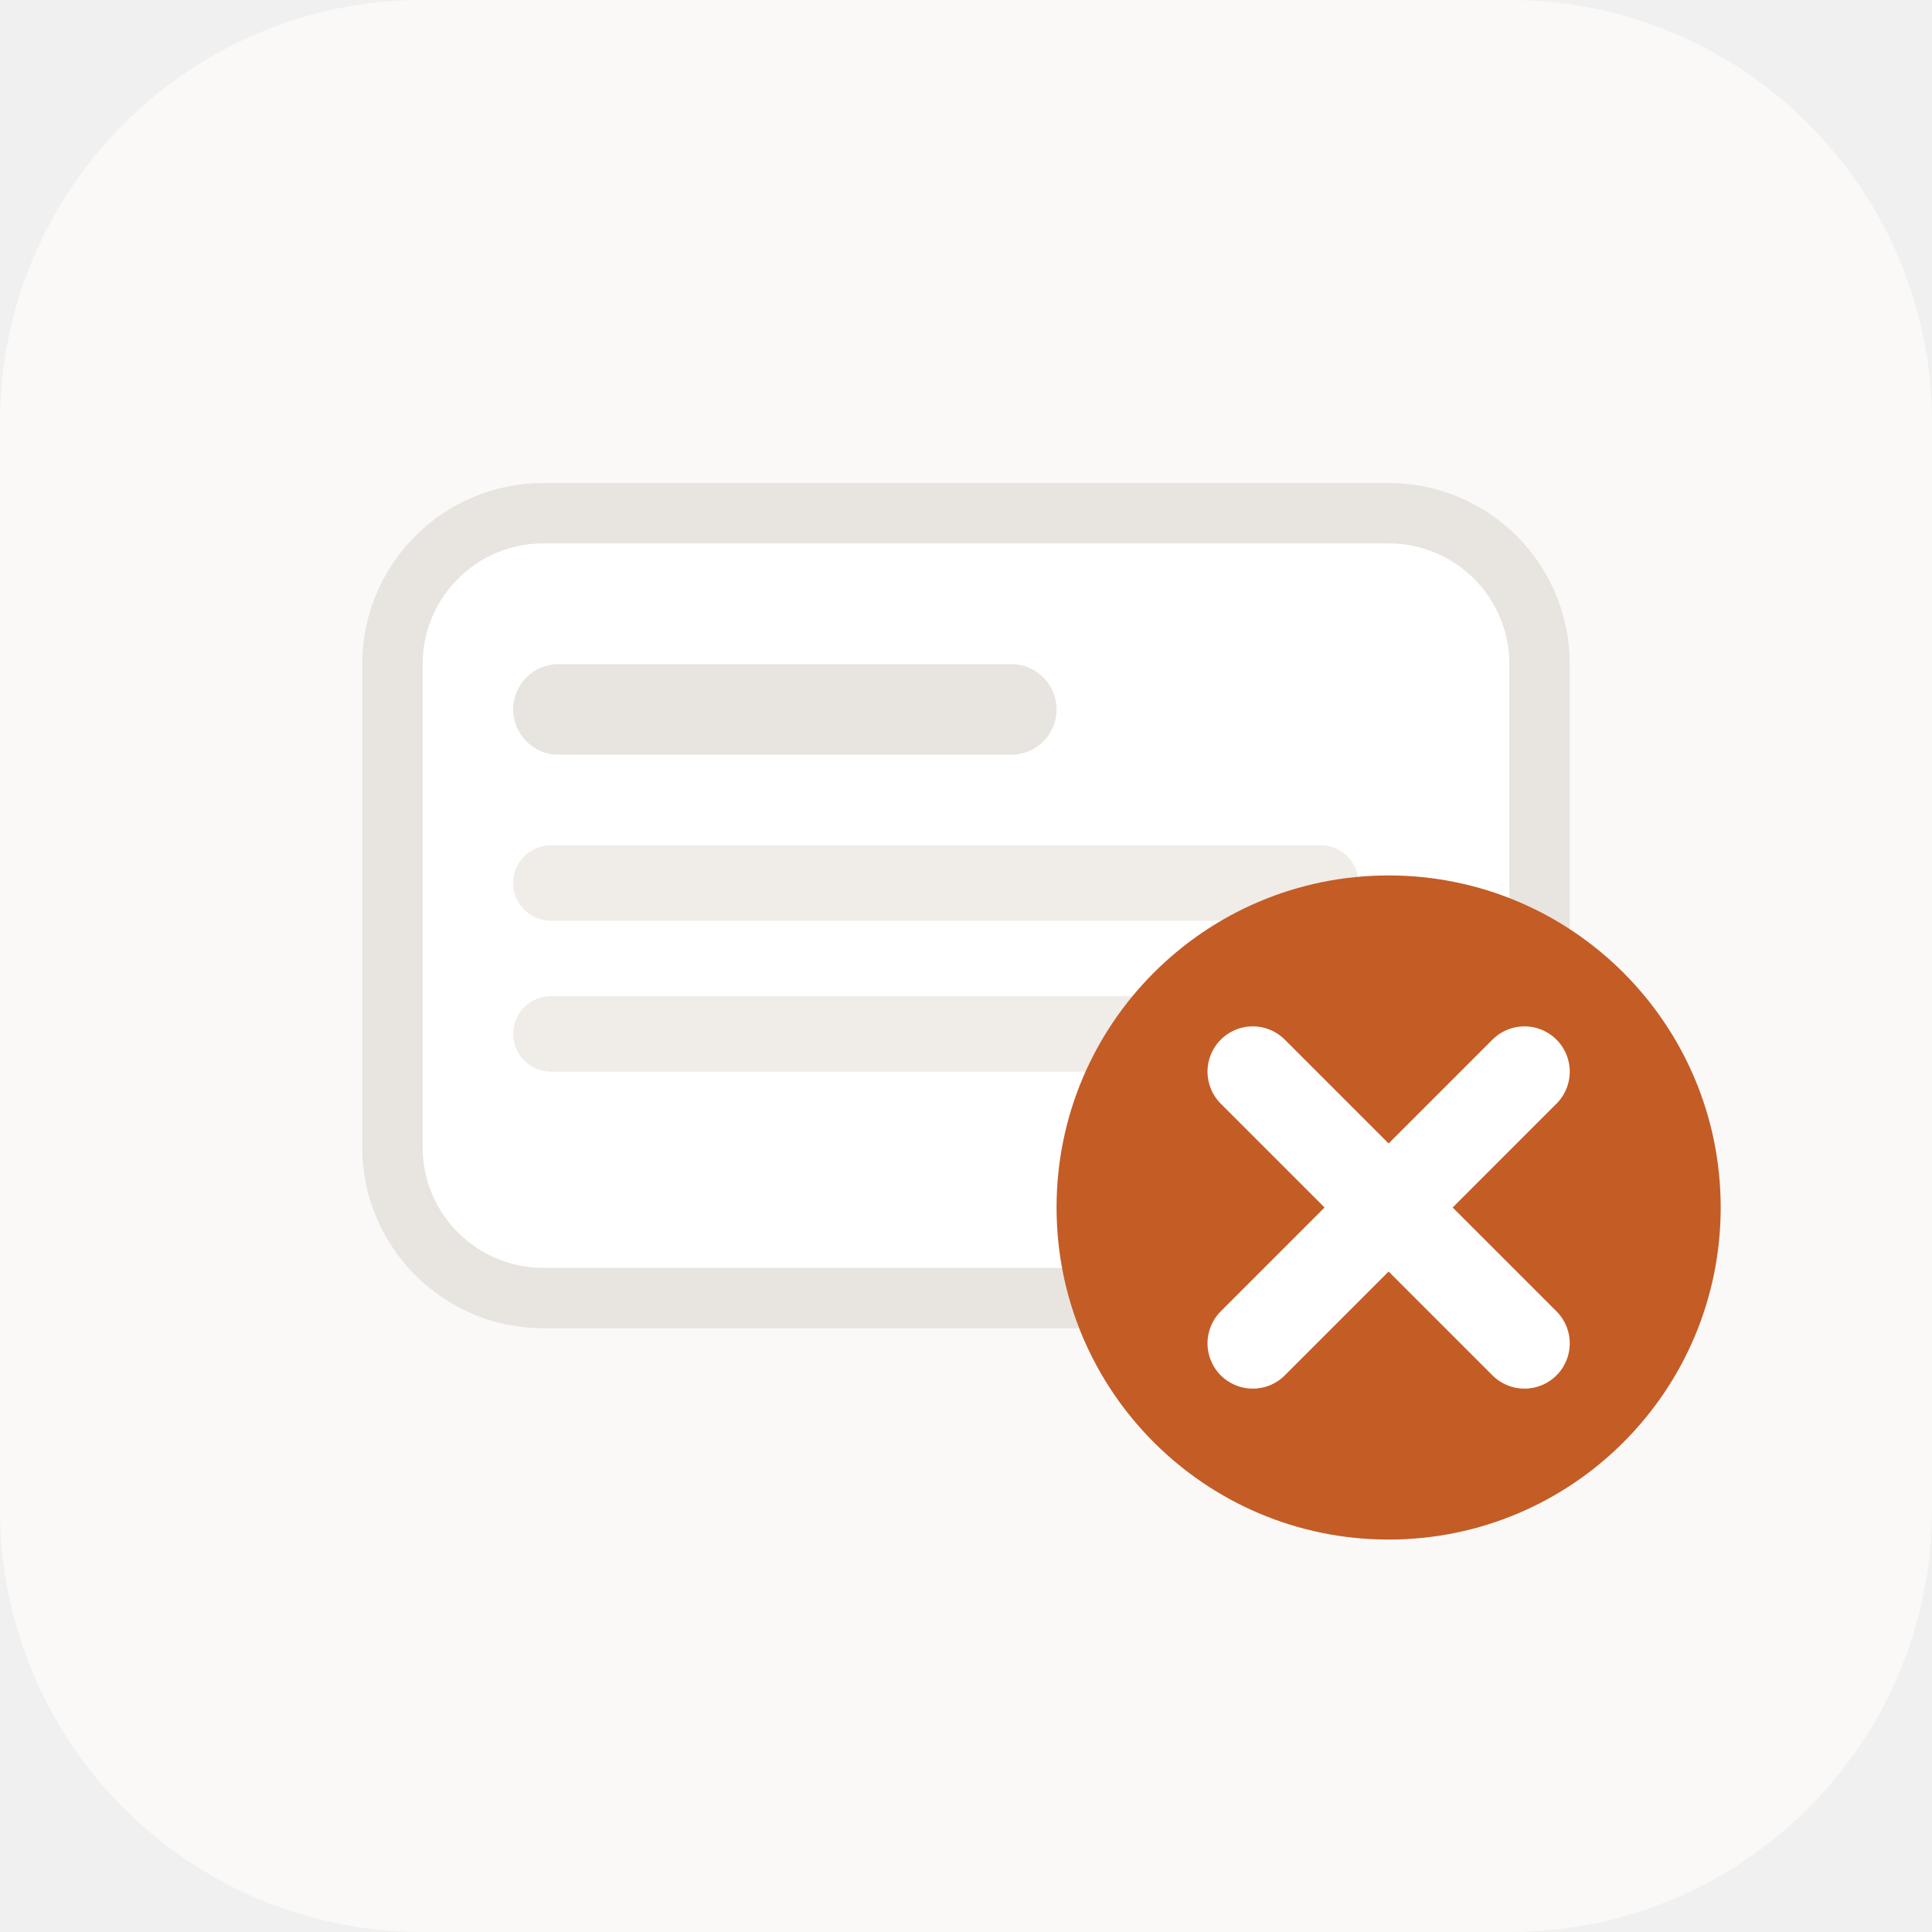
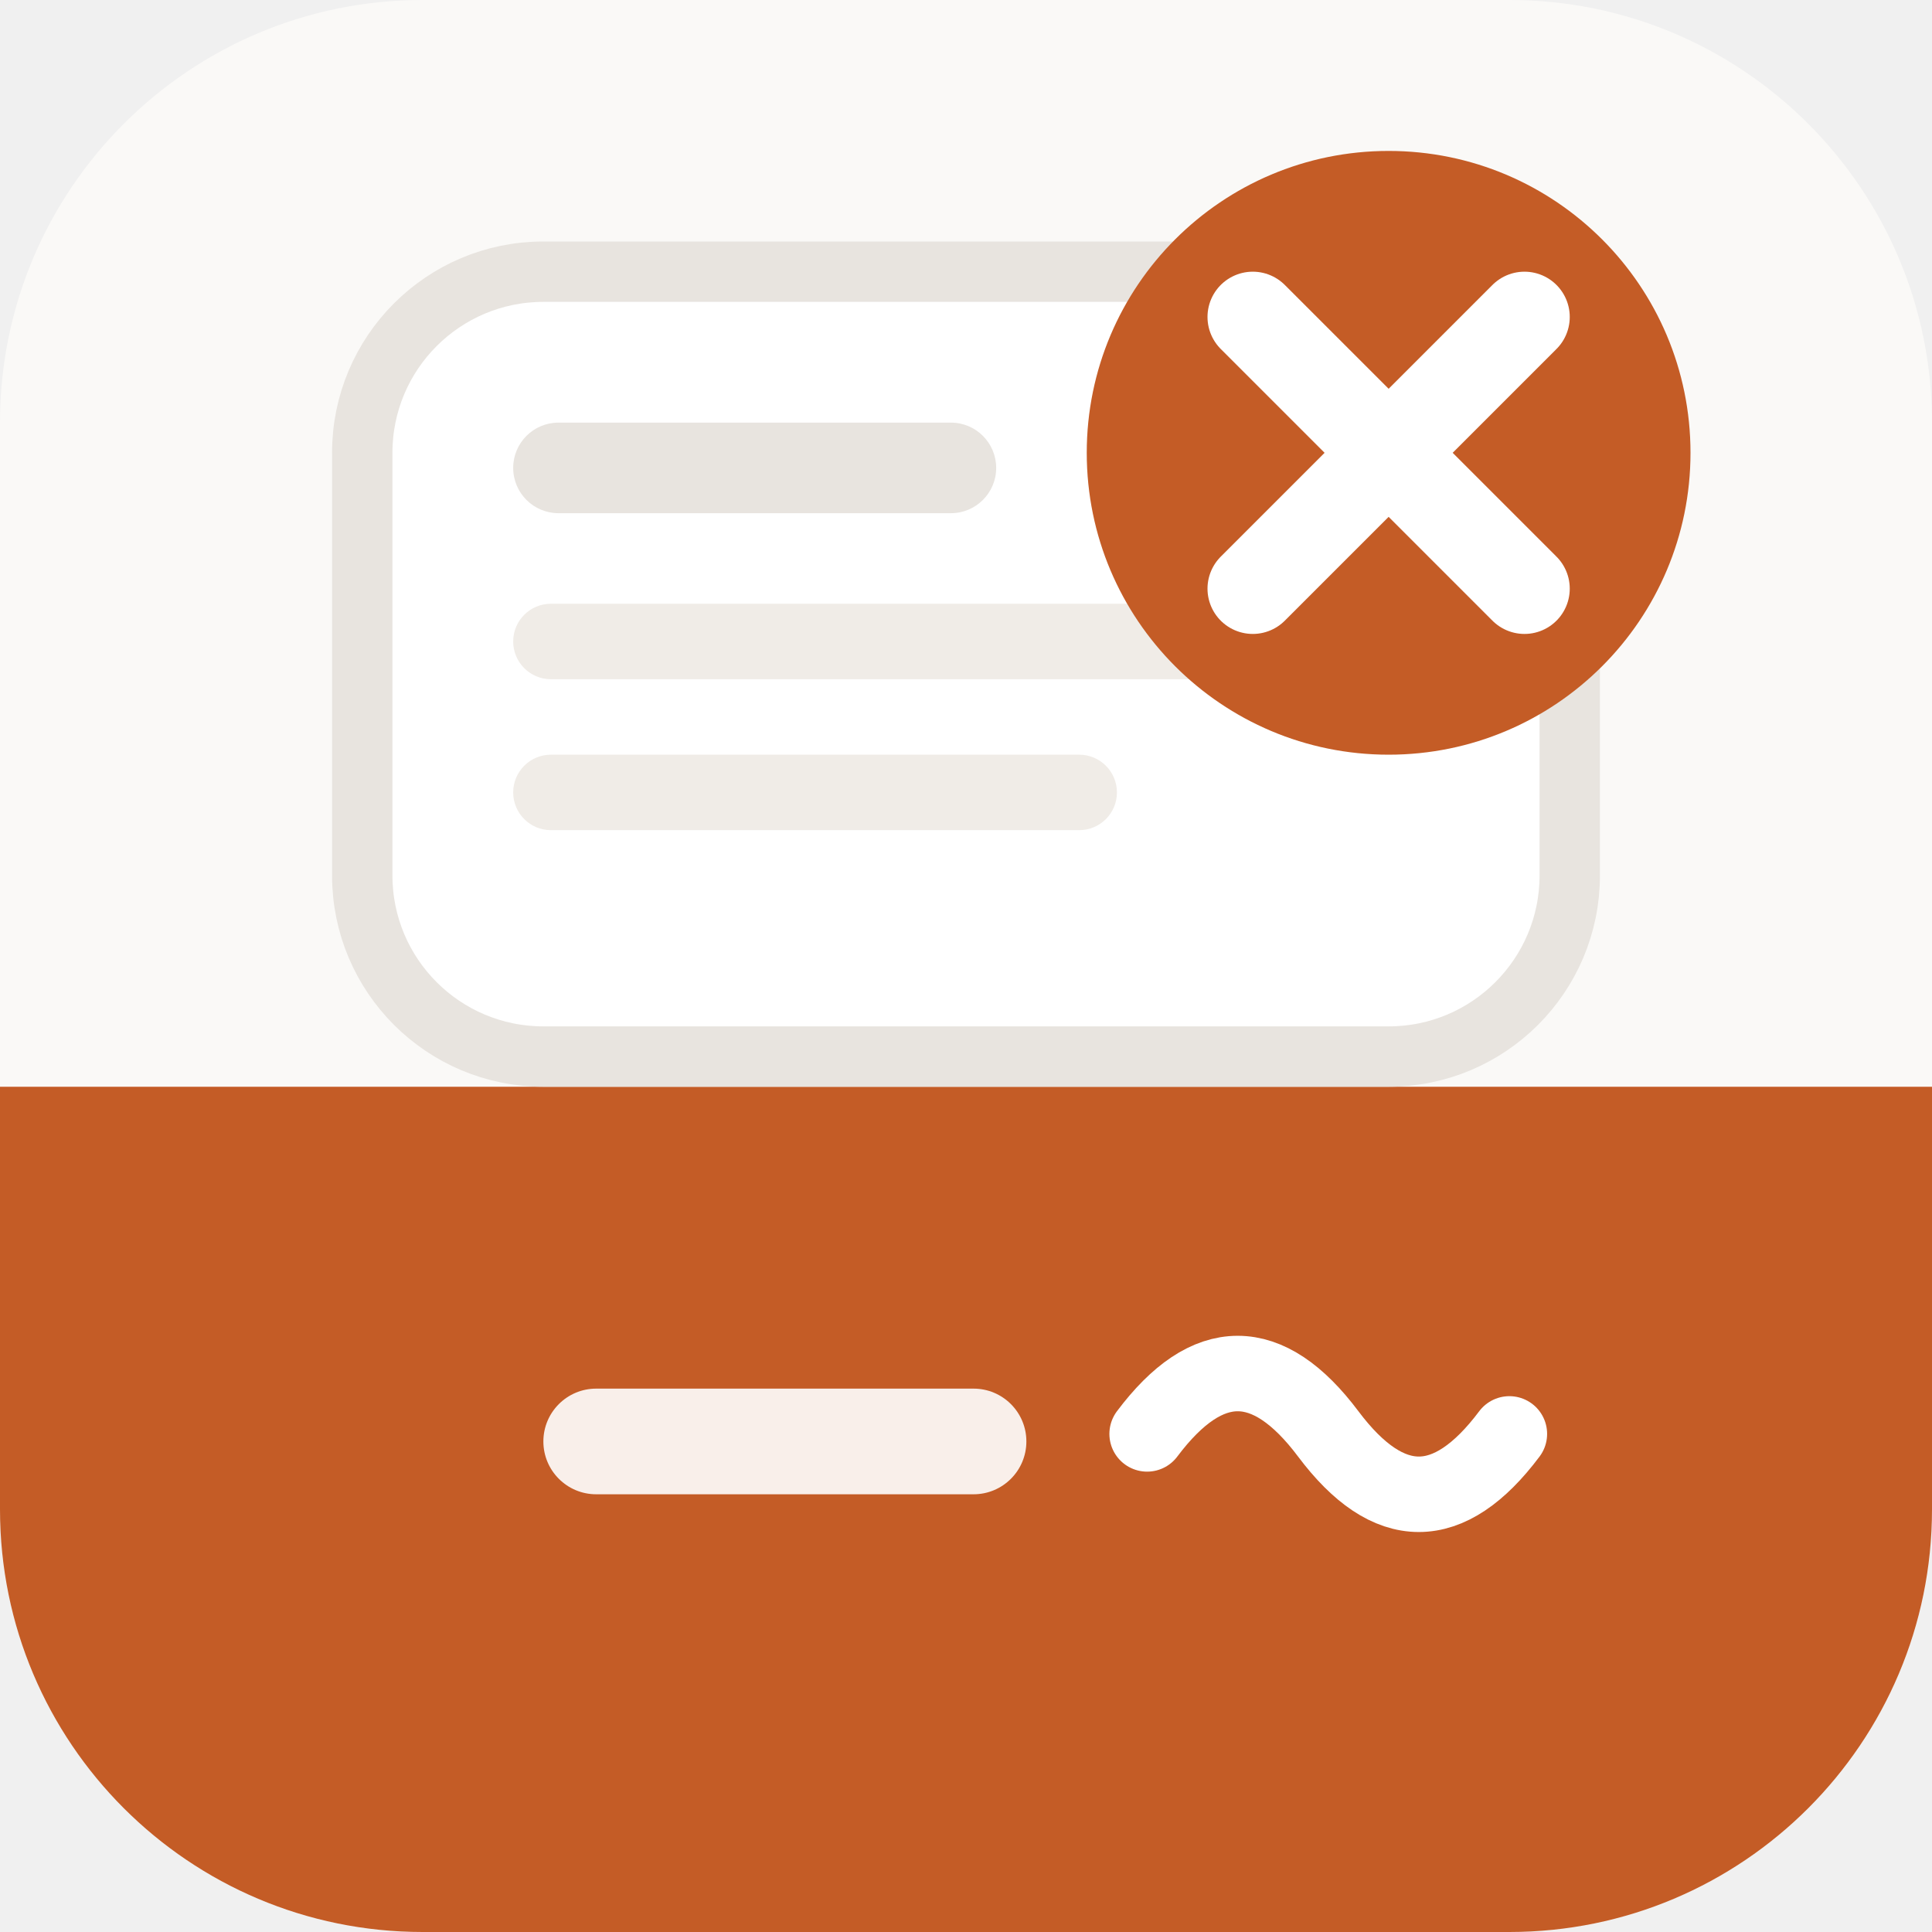
<svg xmlns="http://www.w3.org/2000/svg" viewBox="0 0 64 64" role="img" aria-label="ByeBar">
-   <rect width="64" height="64" rx="14" fill="#FAF9F7" />
-   <rect x="13" y="17" width="38" height="26" rx="5" fill="#FFFFFF" stroke="#E8E4DF" stroke-width="2" />
-   <rect x="17" y="22" width="18" height="3" rx="1.5" fill="#E8E4DF" />
-   <rect x="17" y="28" width="28" height="2.5" rx="1.25" fill="#F0ECE7" />
-   <rect x="17" y="33" width="22" height="2.5" rx="1.25" fill="#F0ECE7" />
-   <circle cx="46" cy="40" r="11" fill="#C45C26" />
-   <path d="M41.5 35.5 L50.5 44.5 M50.5 35.5 L41.5 44.5" stroke="#FFFFFF" stroke-width="3" stroke-linecap="round" />
+   <defs>
+     <clipPath id="icon-clip">
+       <rect width="64" height="64" rx="14" />
+     </clipPath>
+   </defs>
+   <g clip-path="url(#icon-clip)">
+     <rect width="64" height="64" fill="#FAF9F7" />
+     <rect y="36" width="64" height="28" fill="#C45C26" />
+     <rect x="12" y="9" width="40" height="26" rx="6" fill="#FFFFFF" stroke="#E8E4DF" stroke-width="2" />
+     <rect x="17" y="14" width="16" height="3" rx="1.5" fill="#E8E4DF" />
+     <rect x="17" y="20" width="28" height="2.5" rx="1.25" fill="#F0ECE7" />
+     <rect x="17" y="25" width="20" height="2.5" rx="1.25" fill="#F0ECE7" />
+     <circle cx="46" cy="15" r="10" fill="#C45C26" />
+     <path d="M41.5 10.5 L50.5 19.5 M50.5 10.5 L41.5 19.5" stroke="#FFFFFF" stroke-width="3" stroke-linecap="round" />
+     <rect x="18" y="46" width="16" height="3.5" rx="1.75" fill="#FFFFFF" opacity="0.9" />
+     <path d="M38 47.5 Q41 43.5 44 47.5 Q47 51.5 50 47.5" stroke="#FFFFFF" stroke-width="2.5" fill="none" stroke-linecap="round" />
+   </g>
</svg>
